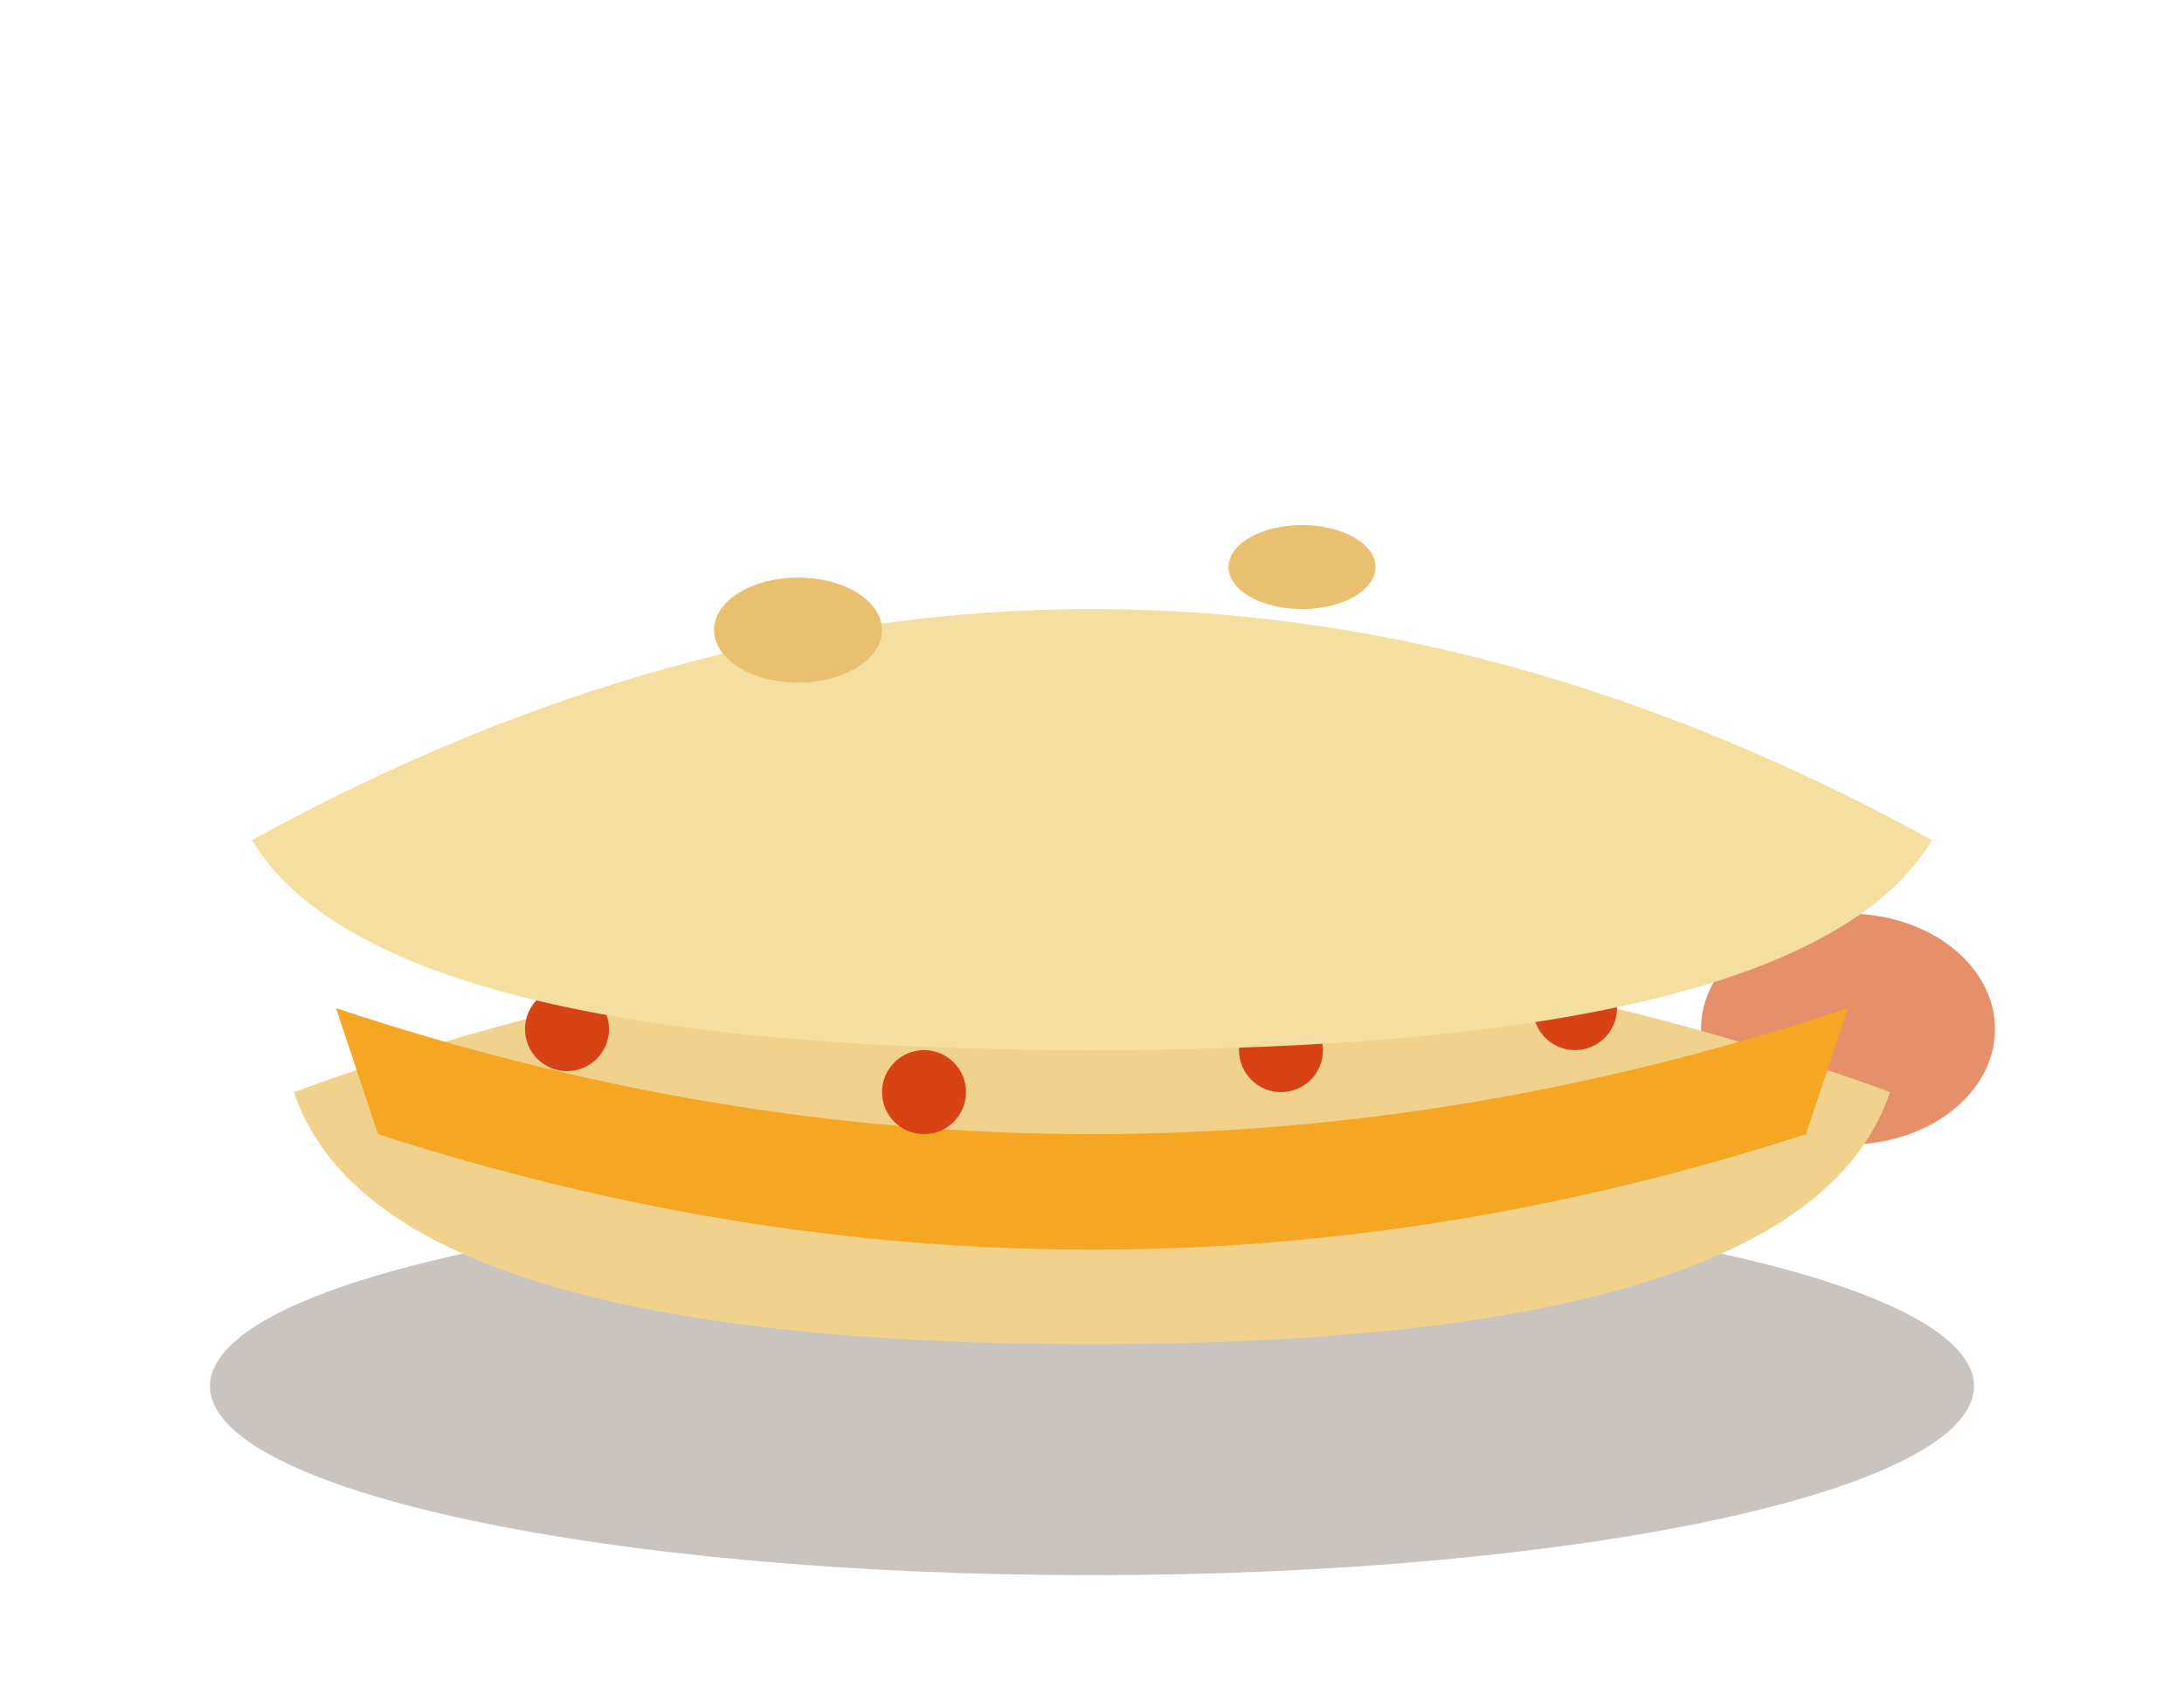
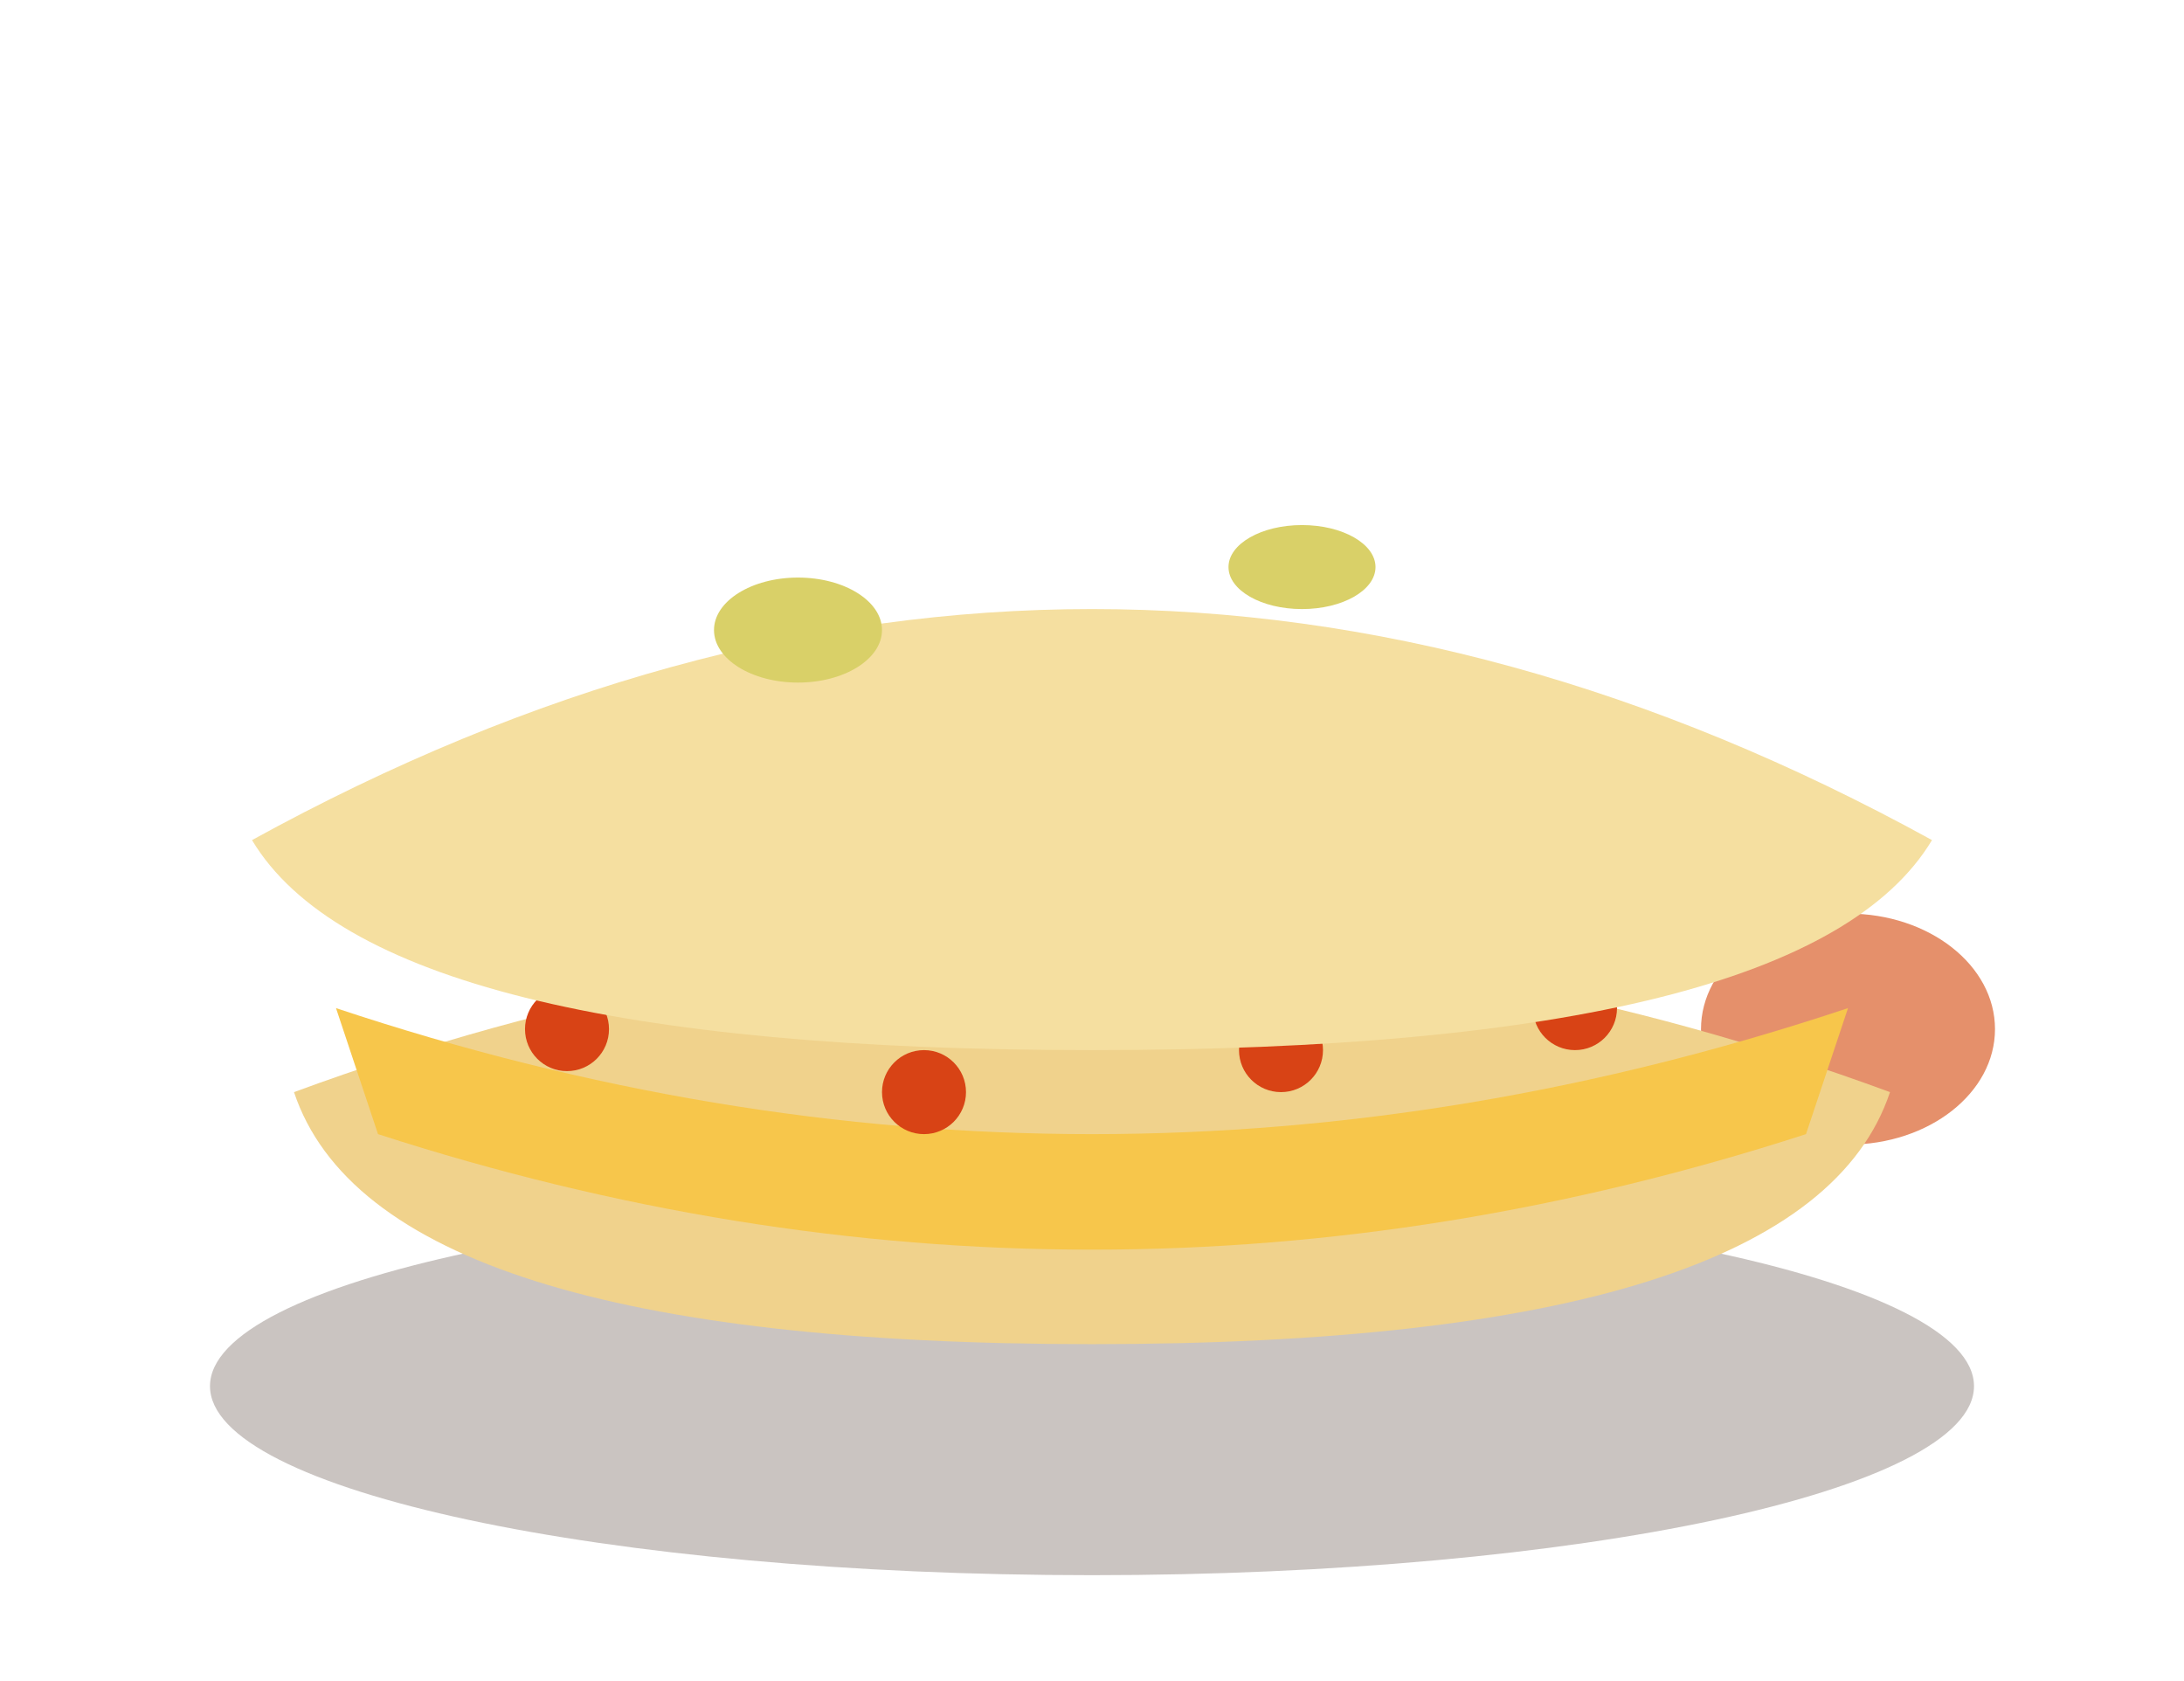
<svg xmlns="http://www.w3.org/2000/svg" viewBox="0 0 208 160">
  <ellipse cx="104" cy="132" rx="84" ry="18" fill="#2A1409" opacity=".25" />
  <ellipse cx="176" cy="98" rx="14" ry="11" fill="#E5906B" />
  <path d="M28 104 q76 -28 152 0 q-8 24 -76 24 q-68 0 -76 -24z" fill="#F0D28C" />
-   <path d="M32 96 q72 24 144 0 l-4 12 q-68 22 -136 0z" fill="#F5A623" />
+   <path d="M32 96 q72 24 144 0 l-4 12 q-68 22 -136 0z" fill="#F7C64B" />
  <circle cx="54" cy="98" r="4" fill="#D84315" />
  <circle cx="88" cy="104" r="4" fill="#D84315" />
  <circle cx="122" cy="100" r="4" fill="#D84315" />
  <circle cx="150" cy="96" r="4" fill="#D84315" />
  <path d="M24 80 q80 -44 160 0 q-12 20 -80 20 q-68 0 -80 -20z" fill="#F5DFA0" />
-   <ellipse cx="76" cy="60" rx="8" ry="5" fill="#E8C070" />
-   <ellipse cx="124" cy="54" rx="7" ry="4" fill="#E8C070" />
+   <ellipse cx="76" cy="60" rx="8" ry="5" fill="#D9D068" />
+   <ellipse cx="124" cy="54" rx="7" ry="4" fill="#D9D068" />
</svg>
